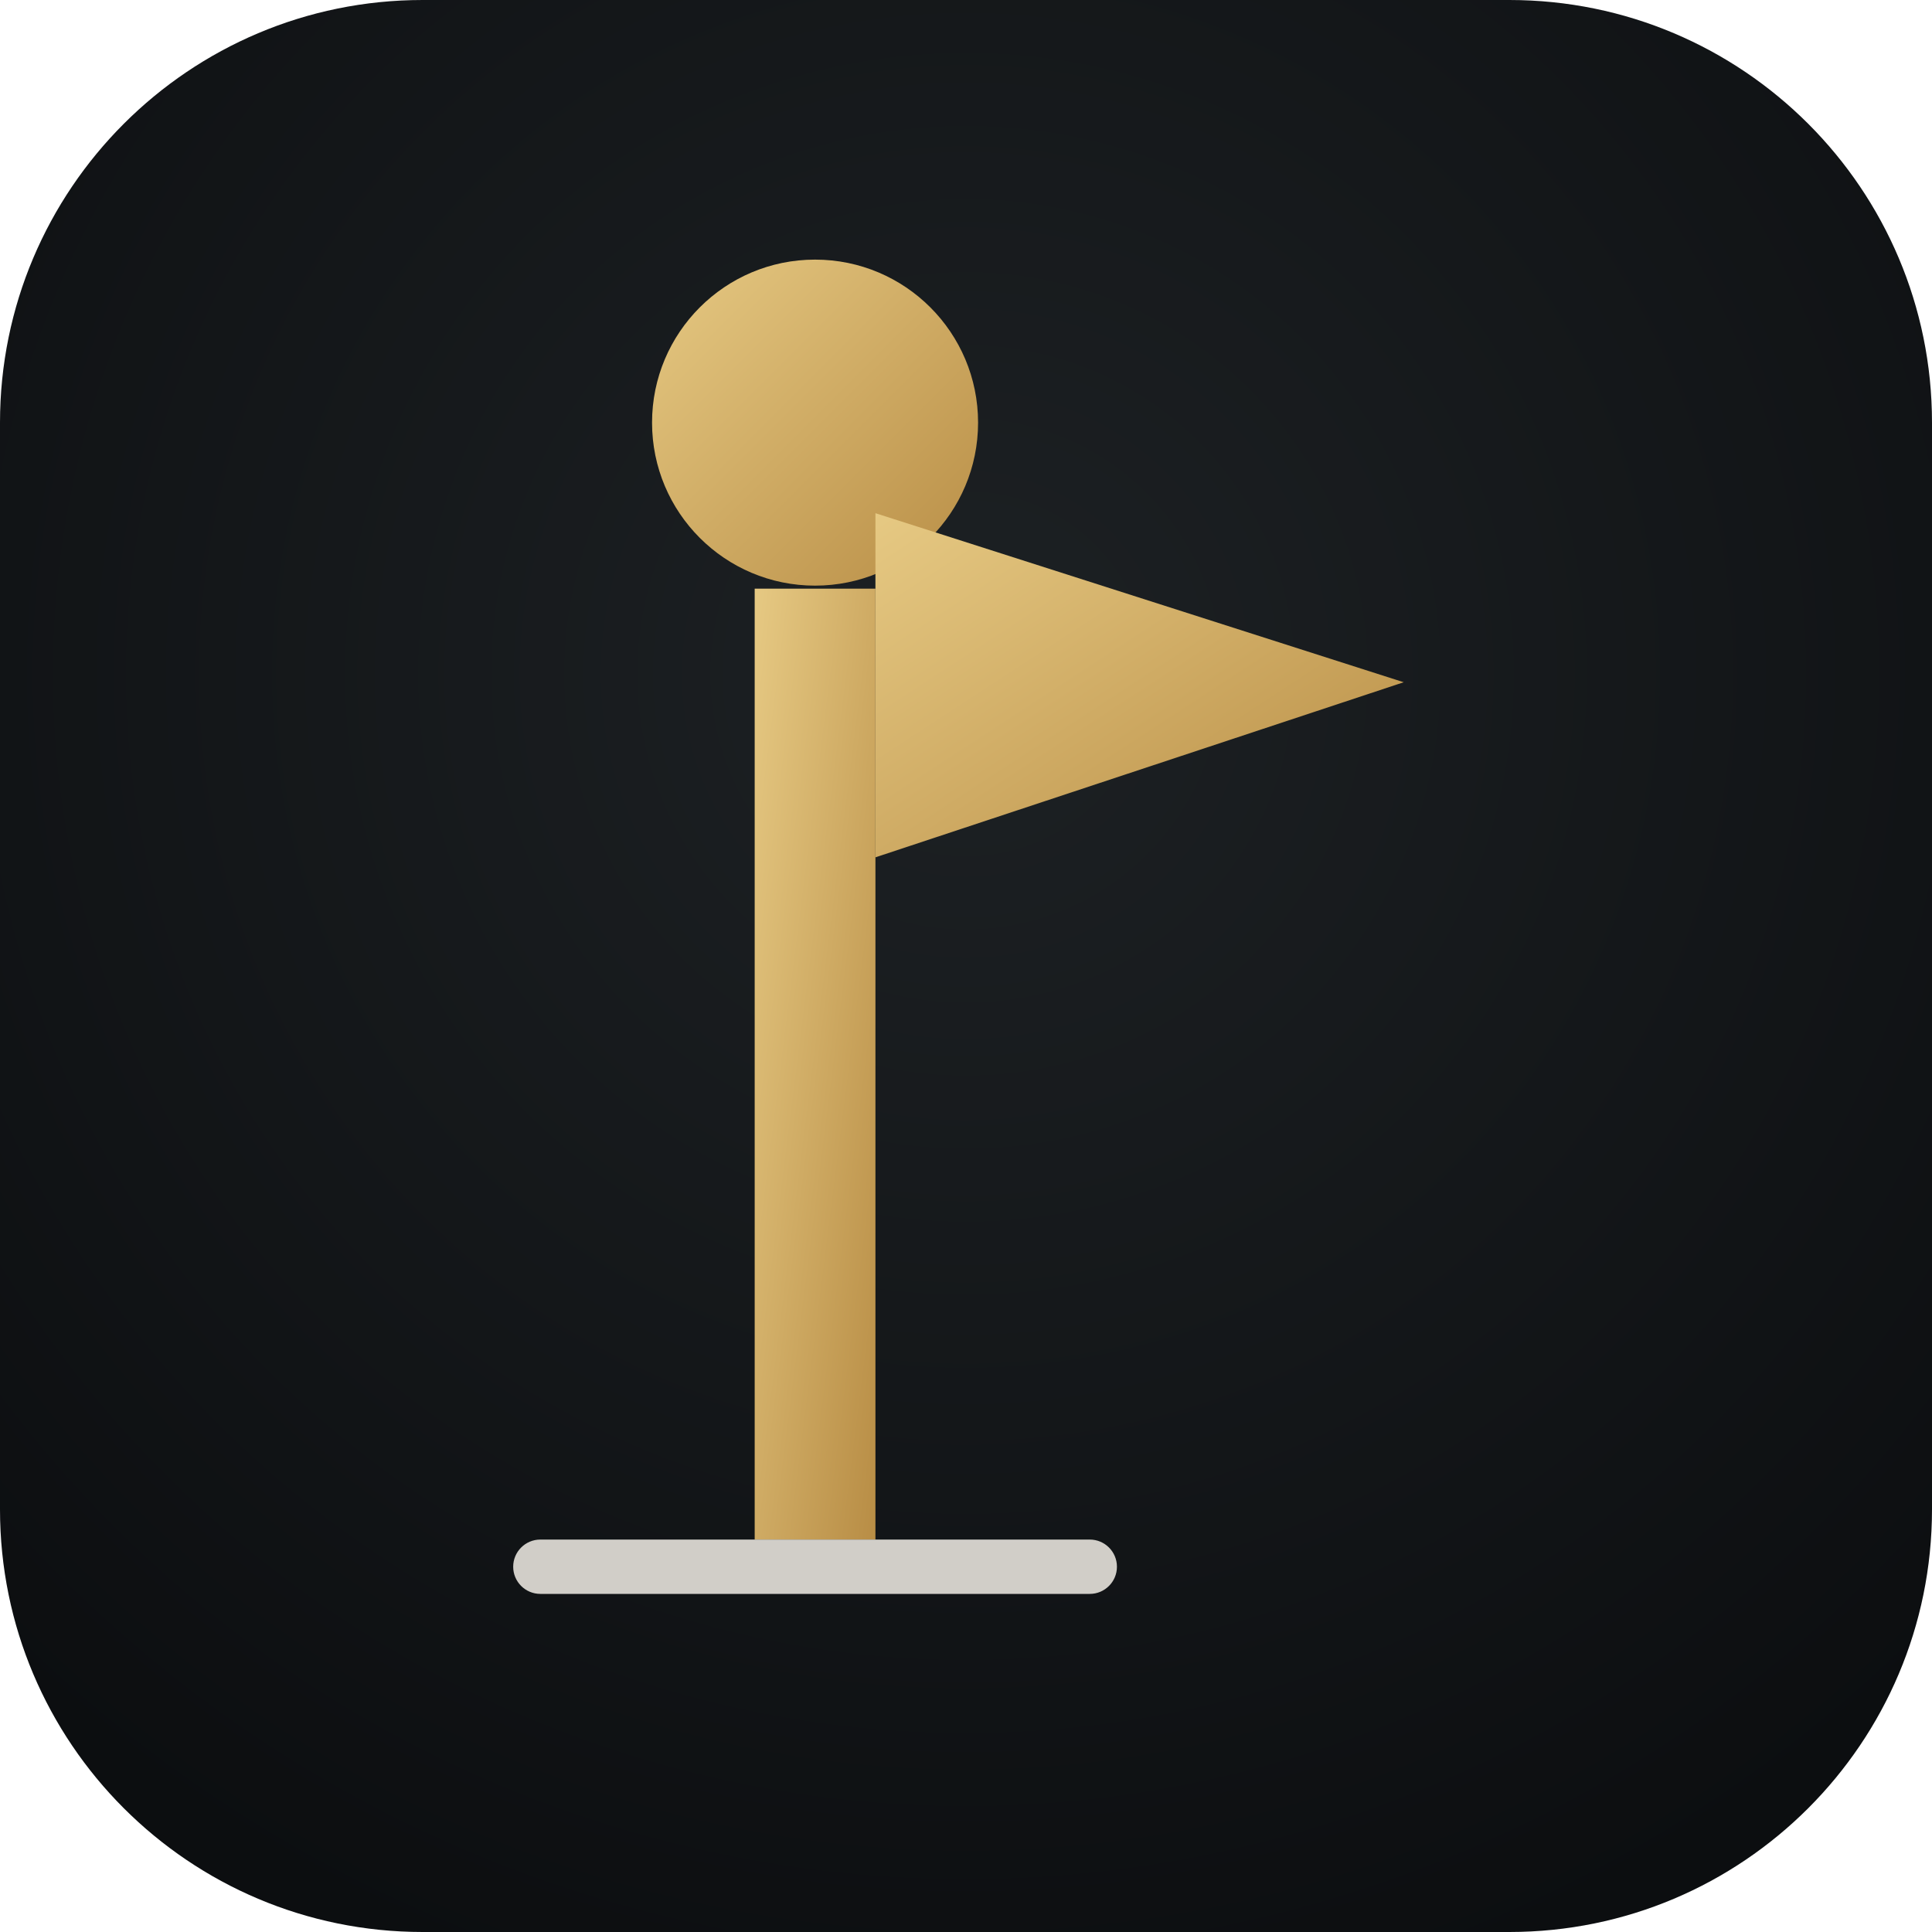
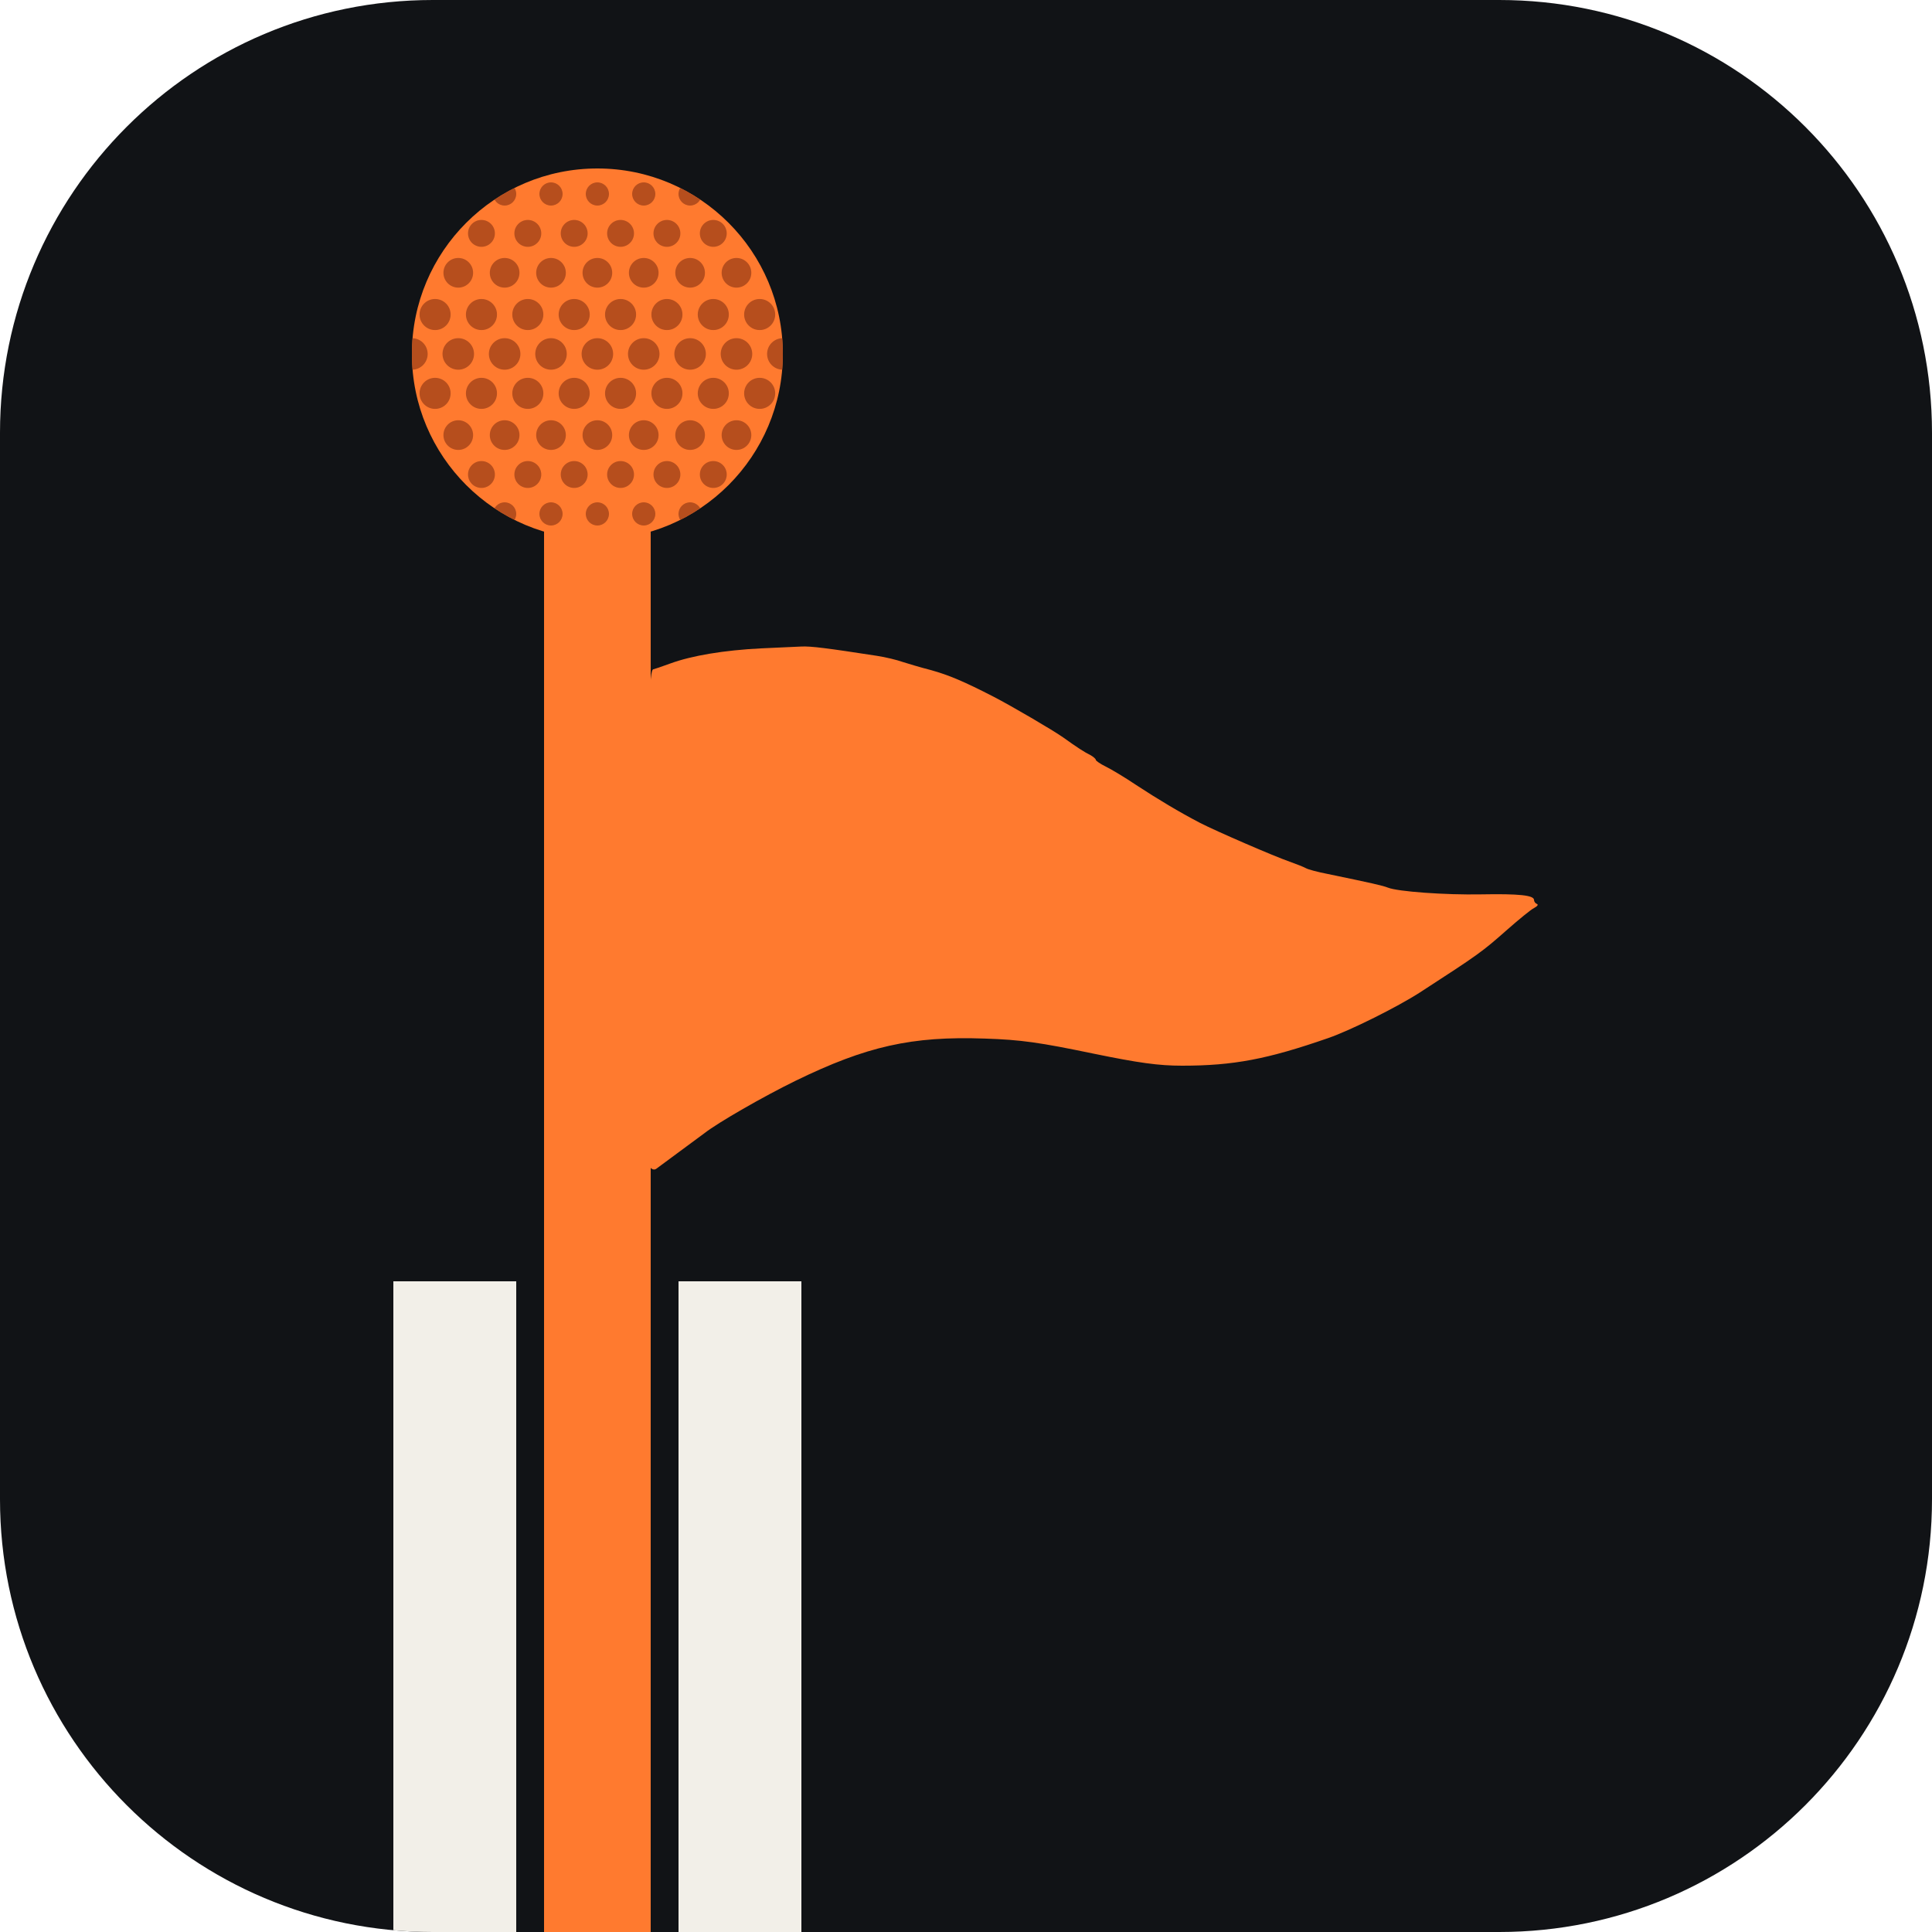
- <svg xmlns="http://www.w3.org/2000/svg" viewBox="0 0 64 64">
+ <svg xmlns="http://www.w3.org/2000/svg" viewBox="0 0 1000 1000">
  <defs>
-     <linearGradient id="fi-gold" x1="0" y1="0" x2="1" y2="1">
-       <stop offset="0" stop-color="#e6c983" />
-       <stop offset="1" stop-color="#b88d45" />
-     </linearGradient>
-     <radialGradient id="fi-bg" cx="50%" cy="35%" r="75%">
-       <stop offset="0" stop-color="#1d2124" />
-       <stop offset="1" stop-color="#0b0d0f" />
-     </radialGradient>
+     <clipPath id="sq">
+       <rect width="1000" height="1000" rx="224" />
+     </clipPath>
+     <clipPath id="bc">
+       <circle cx="1801" cy="566" r="80" />
+     </clipPath>
  </defs>
-   <rect width="64" height="64" rx="14" fill="url(#fi-bg)" />
-   <g transform="">
-     <rect x="25" y="19.5" width="4" height="31.5" fill="url(#fi-gold)" />
-     <circle cx="27" cy="14" r="5.4" fill="url(#fi-gold)" />
-     <path d="M29 17 L46.5 22.6 L29 28.4 Z" fill="url(#fi-gold)" />
-     <rect x="17" y="51" width="20" height="1.8" rx="0.9" fill="#f2efe8" opacity="0.85" />
+   <g clip-path="url(#sq)">
+     <rect width="1000" height="1000" fill="#111316" />
+     <g transform="translate(-1852,-496) scale(1.2)">
+       <rect x="1713" y="966" width="53" height="1128" fill="#f2efe8" />
+       <rect x="1836" y="966" width="53" height="1128" fill="#f2efe8" />
+       <rect x="1778" y="640" width="46" height="1454" fill="#ff7a2f" />
+       <g transform="translate(56,0)">
+         <g transform="translate(0,3136) scale(0.1,-0.1)">
+           <path fill="#ff7a2f" d="M18155 24430 c-158 -8 -297 -31 -390 -65 -38 -14 -71 -25 -73 -25 -19 0 -22 -163 -25 -1094 -2 -877 0 -1045 12 -1056 9 -9 18 -10 26 -4 7 5 50 37 96 71 46 34 96 71 111 82 59 46 252 157 393 226 306 149 501 193 815 182 158 -5 239 -17 470 -65 195 -40 280 -52 382 -52 222 0 368 28 630 119 96 33 300 135 396 197 256 166 267 174 378 272 49 43 100 85 114 92 15 8 20 15 12 18 -6 2 -12 10 -12 17 0 20 -64 27 -227 24 -157 -3 -361 12 -403 29 -23 9 -67 19 -260 59 -41 8 -84 19 -94 25 -11 6 -42 18 -70 28 -69 24 -318 132 -386 167 -92 48 -180 101 -275 163 -49 33 -109 69 -132 80 -24 12 -43 25 -43 29 0 4 -10 13 -22 20 -27 13 -59 34 -119 77 -42 30 -227 138 -299 175 -130 67 -195 94 -270 115 -47 12 -103 29 -125 36 -22 8 -71 20 -110 26 -214 33 -284 42 -325 40 -25 -1 -103 -5 -175 -8z" />
+         </g>
+       </g>
+       <circle cx="1801" cy="566" r="80" fill="#ff7a2f" />
+       <g clip-path="url(#bc)" fill="#a9461a" opacity=".85">
+         <circle cx="1681" cy="497" r="5.0" />
+         <circle cx="1701" cy="497" r="5.0" />
+         <circle cx="1721" cy="497" r="5.0" />
+         <circle cx="1741" cy="497" r="5.0" />
+         <circle cx="1761" cy="497" r="5.0" />
+         <circle cx="1781" cy="497" r="5.0" />
+         <circle cx="1801" cy="497" r="5.0" />
+         <circle cx="1821" cy="497" r="5.0" />
+         <circle cx="1841" cy="497" r="5.0" />
+         <circle cx="1861" cy="497" r="5.0" />
+         <circle cx="1881" cy="497" r="5.0" />
+         <circle cx="1901" cy="497" r="5.0" />
+         <circle cx="1921" cy="497" r="5.0" />
+         <circle cx="1691" cy="514" r="5.8" />
+         <circle cx="1711" cy="514" r="5.8" />
+         <circle cx="1731" cy="514" r="5.8" />
+         <circle cx="1751" cy="514" r="5.8" />
+         <circle cx="1771" cy="514" r="5.8" />
+         <circle cx="1791" cy="514" r="5.8" />
+         <circle cx="1811" cy="514" r="5.8" />
+         <circle cx="1831" cy="514" r="5.8" />
+         <circle cx="1851" cy="514" r="5.8" />
+         <circle cx="1871" cy="514" r="5.8" />
+         <circle cx="1891" cy="514" r="5.8" />
+         <circle cx="1911" cy="514" r="5.8" />
+         <circle cx="1931" cy="514" r="5.8" />
+         <circle cx="1681" cy="531" r="6.4" />
+         <circle cx="1701" cy="531" r="6.4" />
+         <circle cx="1721" cy="531" r="6.4" />
+         <circle cx="1741" cy="531" r="6.4" />
+         <circle cx="1761" cy="531" r="6.4" />
+         <circle cx="1781" cy="531" r="6.4" />
+         <circle cx="1801" cy="531" r="6.4" />
+         <circle cx="1821" cy="531" r="6.4" />
+         <circle cx="1841" cy="531" r="6.4" />
+         <circle cx="1861" cy="531" r="6.4" />
+         <circle cx="1881" cy="531" r="6.4" />
+         <circle cx="1901" cy="531" r="6.4" />
+         <circle cx="1921" cy="531" r="6.4" />
+         <circle cx="1691" cy="549" r="6.7" />
+         <circle cx="1711" cy="549" r="6.7" />
+         <circle cx="1731" cy="549" r="6.7" />
+         <circle cx="1751" cy="549" r="6.7" />
+         <circle cx="1771" cy="549" r="6.7" />
+         <circle cx="1791" cy="549" r="6.7" />
+         <circle cx="1811" cy="549" r="6.7" />
+         <circle cx="1831" cy="549" r="6.7" />
+         <circle cx="1851" cy="549" r="6.7" />
+         <circle cx="1871" cy="549" r="6.7" />
+         <circle cx="1891" cy="549" r="6.7" />
+         <circle cx="1911" cy="549" r="6.7" />
+         <circle cx="1931" cy="549" r="6.7" />
+         <circle cx="1681" cy="566" r="6.8" />
+         <circle cx="1701" cy="566" r="6.8" />
+         <circle cx="1721" cy="566" r="6.8" />
+         <circle cx="1741" cy="566" r="6.8" />
+         <circle cx="1761" cy="566" r="6.8" />
+         <circle cx="1781" cy="566" r="6.8" />
+         <circle cx="1801" cy="566" r="6.8" />
+         <circle cx="1821" cy="566" r="6.8" />
+         <circle cx="1841" cy="566" r="6.8" />
+         <circle cx="1861" cy="566" r="6.8" />
+         <circle cx="1881" cy="566" r="6.8" />
+         <circle cx="1901" cy="566" r="6.8" />
+         <circle cx="1921" cy="566" r="6.8" />
+         <circle cx="1691" cy="583" r="6.7" />
+         <circle cx="1711" cy="583" r="6.7" />
+         <circle cx="1731" cy="583" r="6.7" />
+         <circle cx="1751" cy="583" r="6.7" />
+         <circle cx="1771" cy="583" r="6.7" />
+         <circle cx="1791" cy="583" r="6.7" />
+         <circle cx="1811" cy="583" r="6.7" />
+         <circle cx="1831" cy="583" r="6.7" />
+         <circle cx="1851" cy="583" r="6.7" />
+         <circle cx="1871" cy="583" r="6.7" />
+         <circle cx="1891" cy="583" r="6.7" />
+         <circle cx="1911" cy="583" r="6.7" />
+         <circle cx="1931" cy="583" r="6.7" />
+         <circle cx="1681" cy="601" r="6.4" />
+         <circle cx="1701" cy="601" r="6.4" />
+         <circle cx="1721" cy="601" r="6.4" />
+         <circle cx="1741" cy="601" r="6.4" />
+         <circle cx="1761" cy="601" r="6.4" />
+         <circle cx="1781" cy="601" r="6.4" />
+         <circle cx="1801" cy="601" r="6.4" />
+         <circle cx="1821" cy="601" r="6.4" />
+         <circle cx="1841" cy="601" r="6.4" />
+         <circle cx="1861" cy="601" r="6.4" />
+         <circle cx="1881" cy="601" r="6.4" />
+         <circle cx="1901" cy="601" r="6.4" />
+         <circle cx="1921" cy="601" r="6.4" />
+         <circle cx="1691" cy="618" r="5.8" />
+         <circle cx="1711" cy="618" r="5.8" />
+         <circle cx="1731" cy="618" r="5.8" />
+         <circle cx="1751" cy="618" r="5.8" />
+         <circle cx="1771" cy="618" r="5.8" />
+         <circle cx="1791" cy="618" r="5.8" />
+         <circle cx="1811" cy="618" r="5.8" />
+         <circle cx="1831" cy="618" r="5.8" />
+         <circle cx="1851" cy="618" r="5.8" />
+         <circle cx="1871" cy="618" r="5.8" />
+         <circle cx="1891" cy="618" r="5.8" />
+         <circle cx="1911" cy="618" r="5.8" />
+         <circle cx="1931" cy="618" r="5.8" />
+         <circle cx="1681" cy="635" r="5.0" />
+         <circle cx="1701" cy="635" r="5.0" />
+         <circle cx="1721" cy="635" r="5.0" />
+         <circle cx="1741" cy="635" r="5.0" />
+         <circle cx="1761" cy="635" r="5.0" />
+         <circle cx="1781" cy="635" r="5.0" />
+         <circle cx="1801" cy="635" r="5.0" />
+         <circle cx="1821" cy="635" r="5.0" />
+         <circle cx="1841" cy="635" r="5.0" />
+         <circle cx="1861" cy="635" r="5.0" />
+         <circle cx="1881" cy="635" r="5.0" />
+         <circle cx="1901" cy="635" r="5.0" />
+         <circle cx="1921" cy="635" r="5.0" />
+       </g>
+     </g>
  </g>
</svg>
